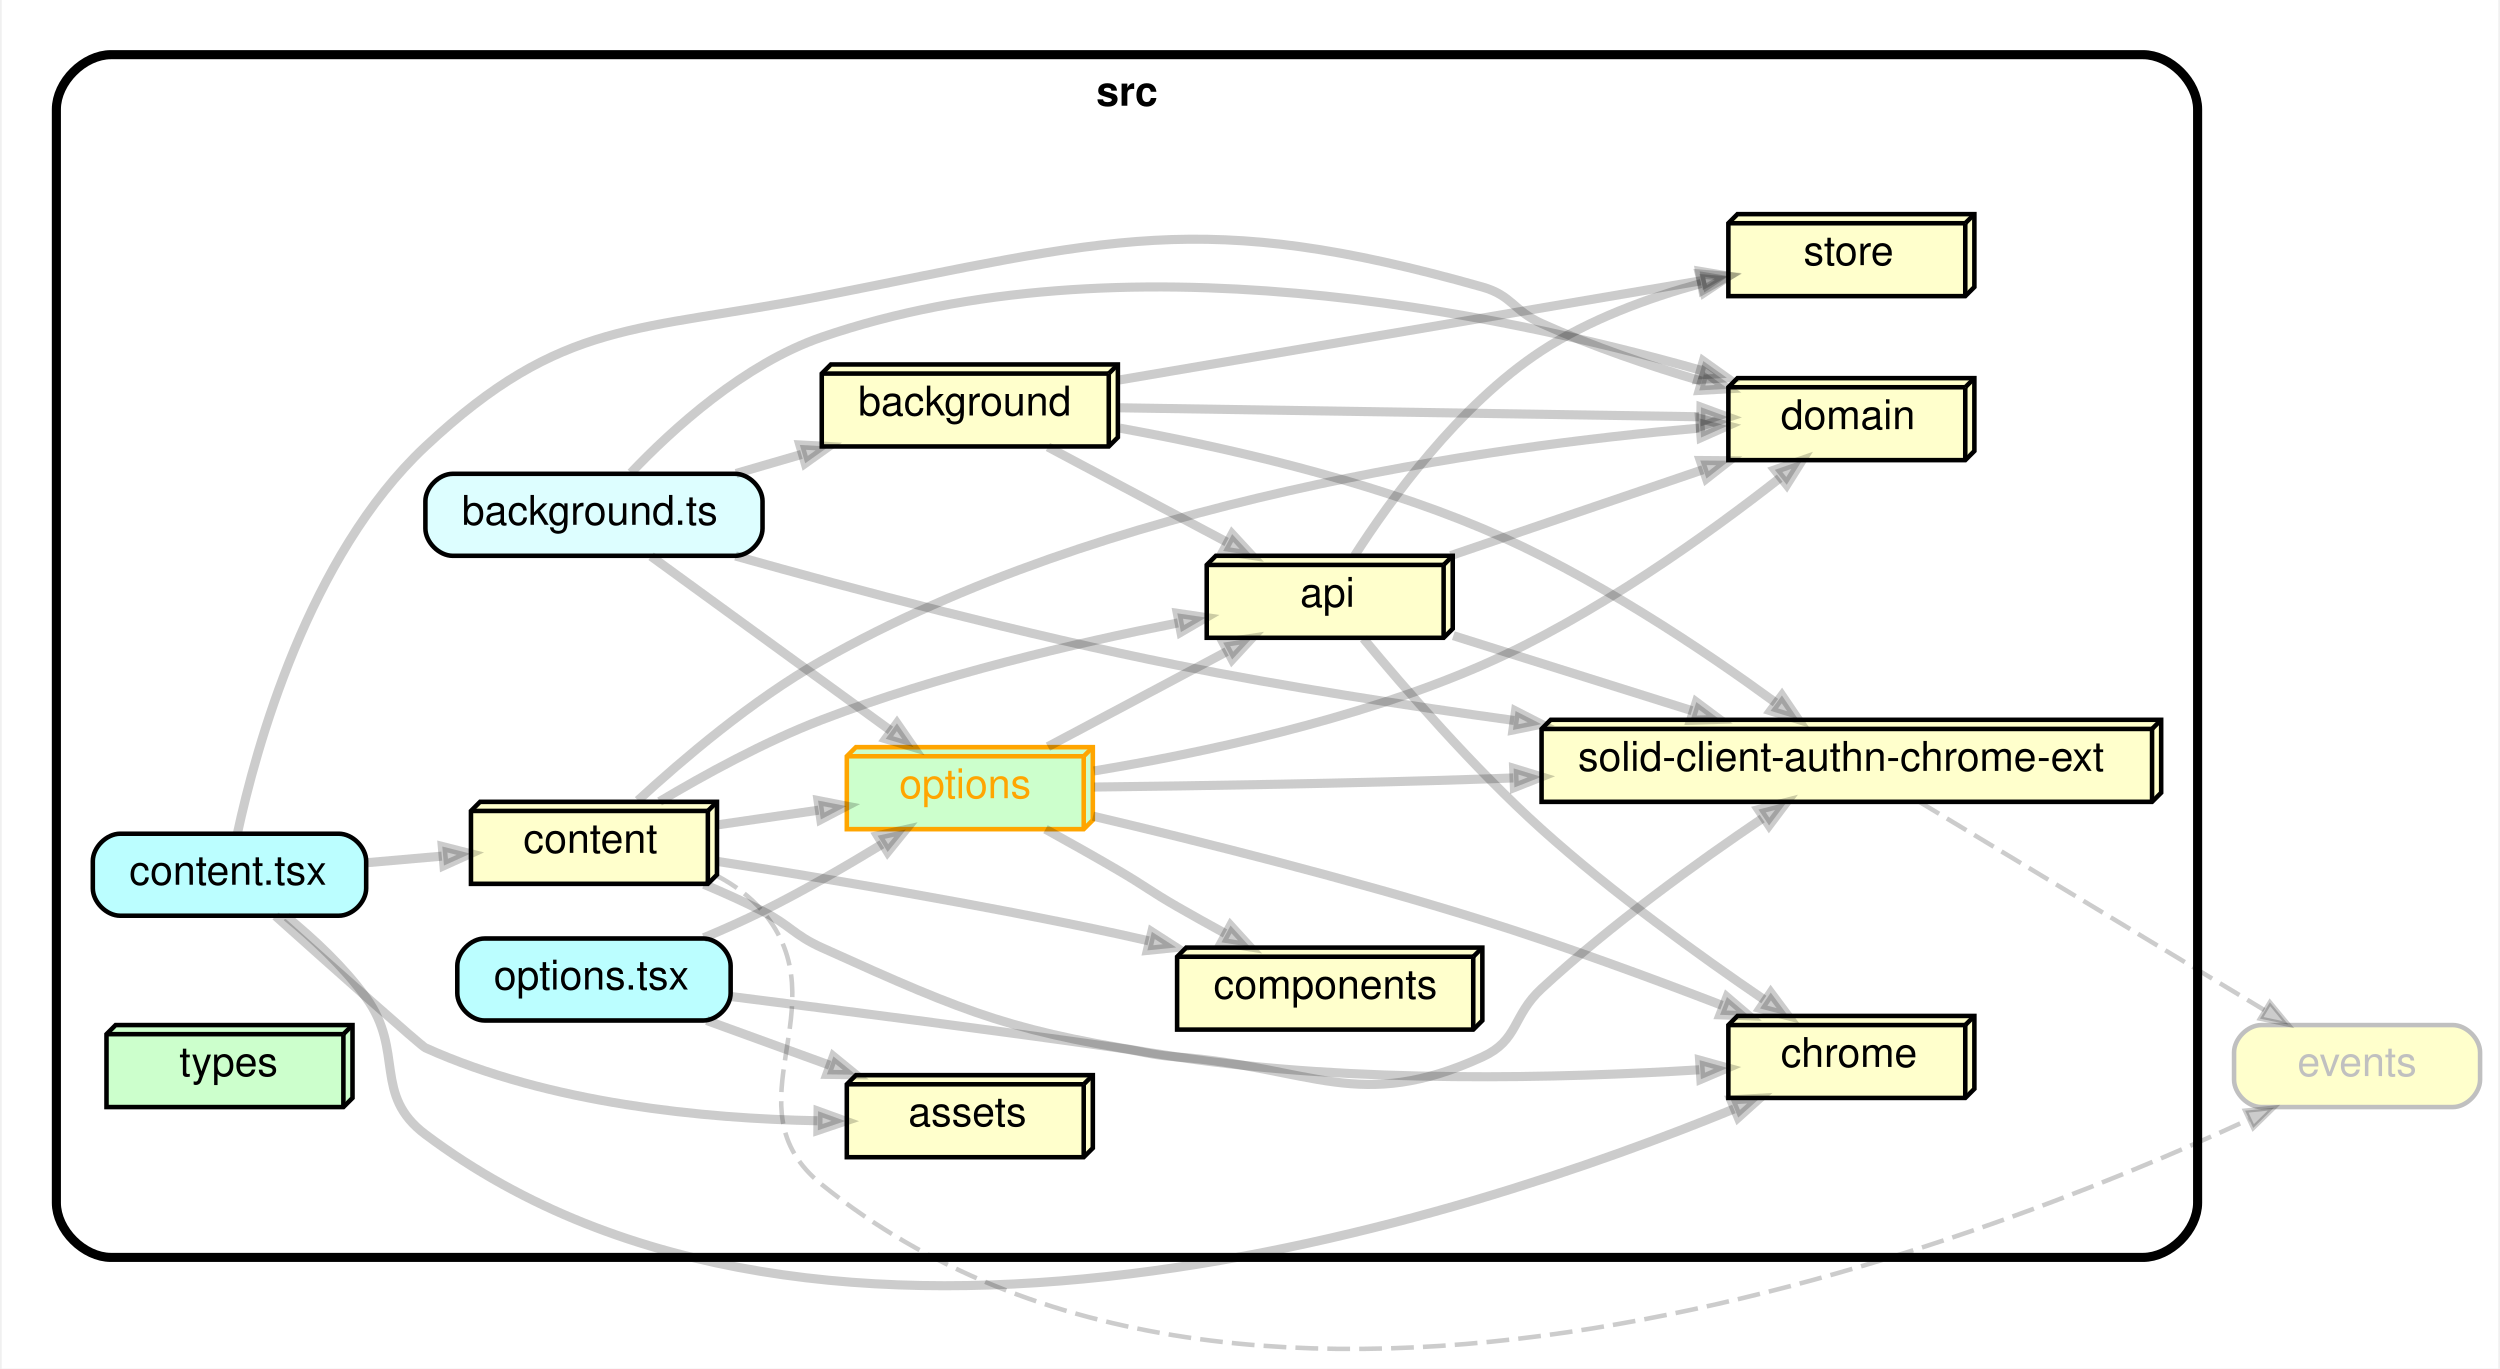
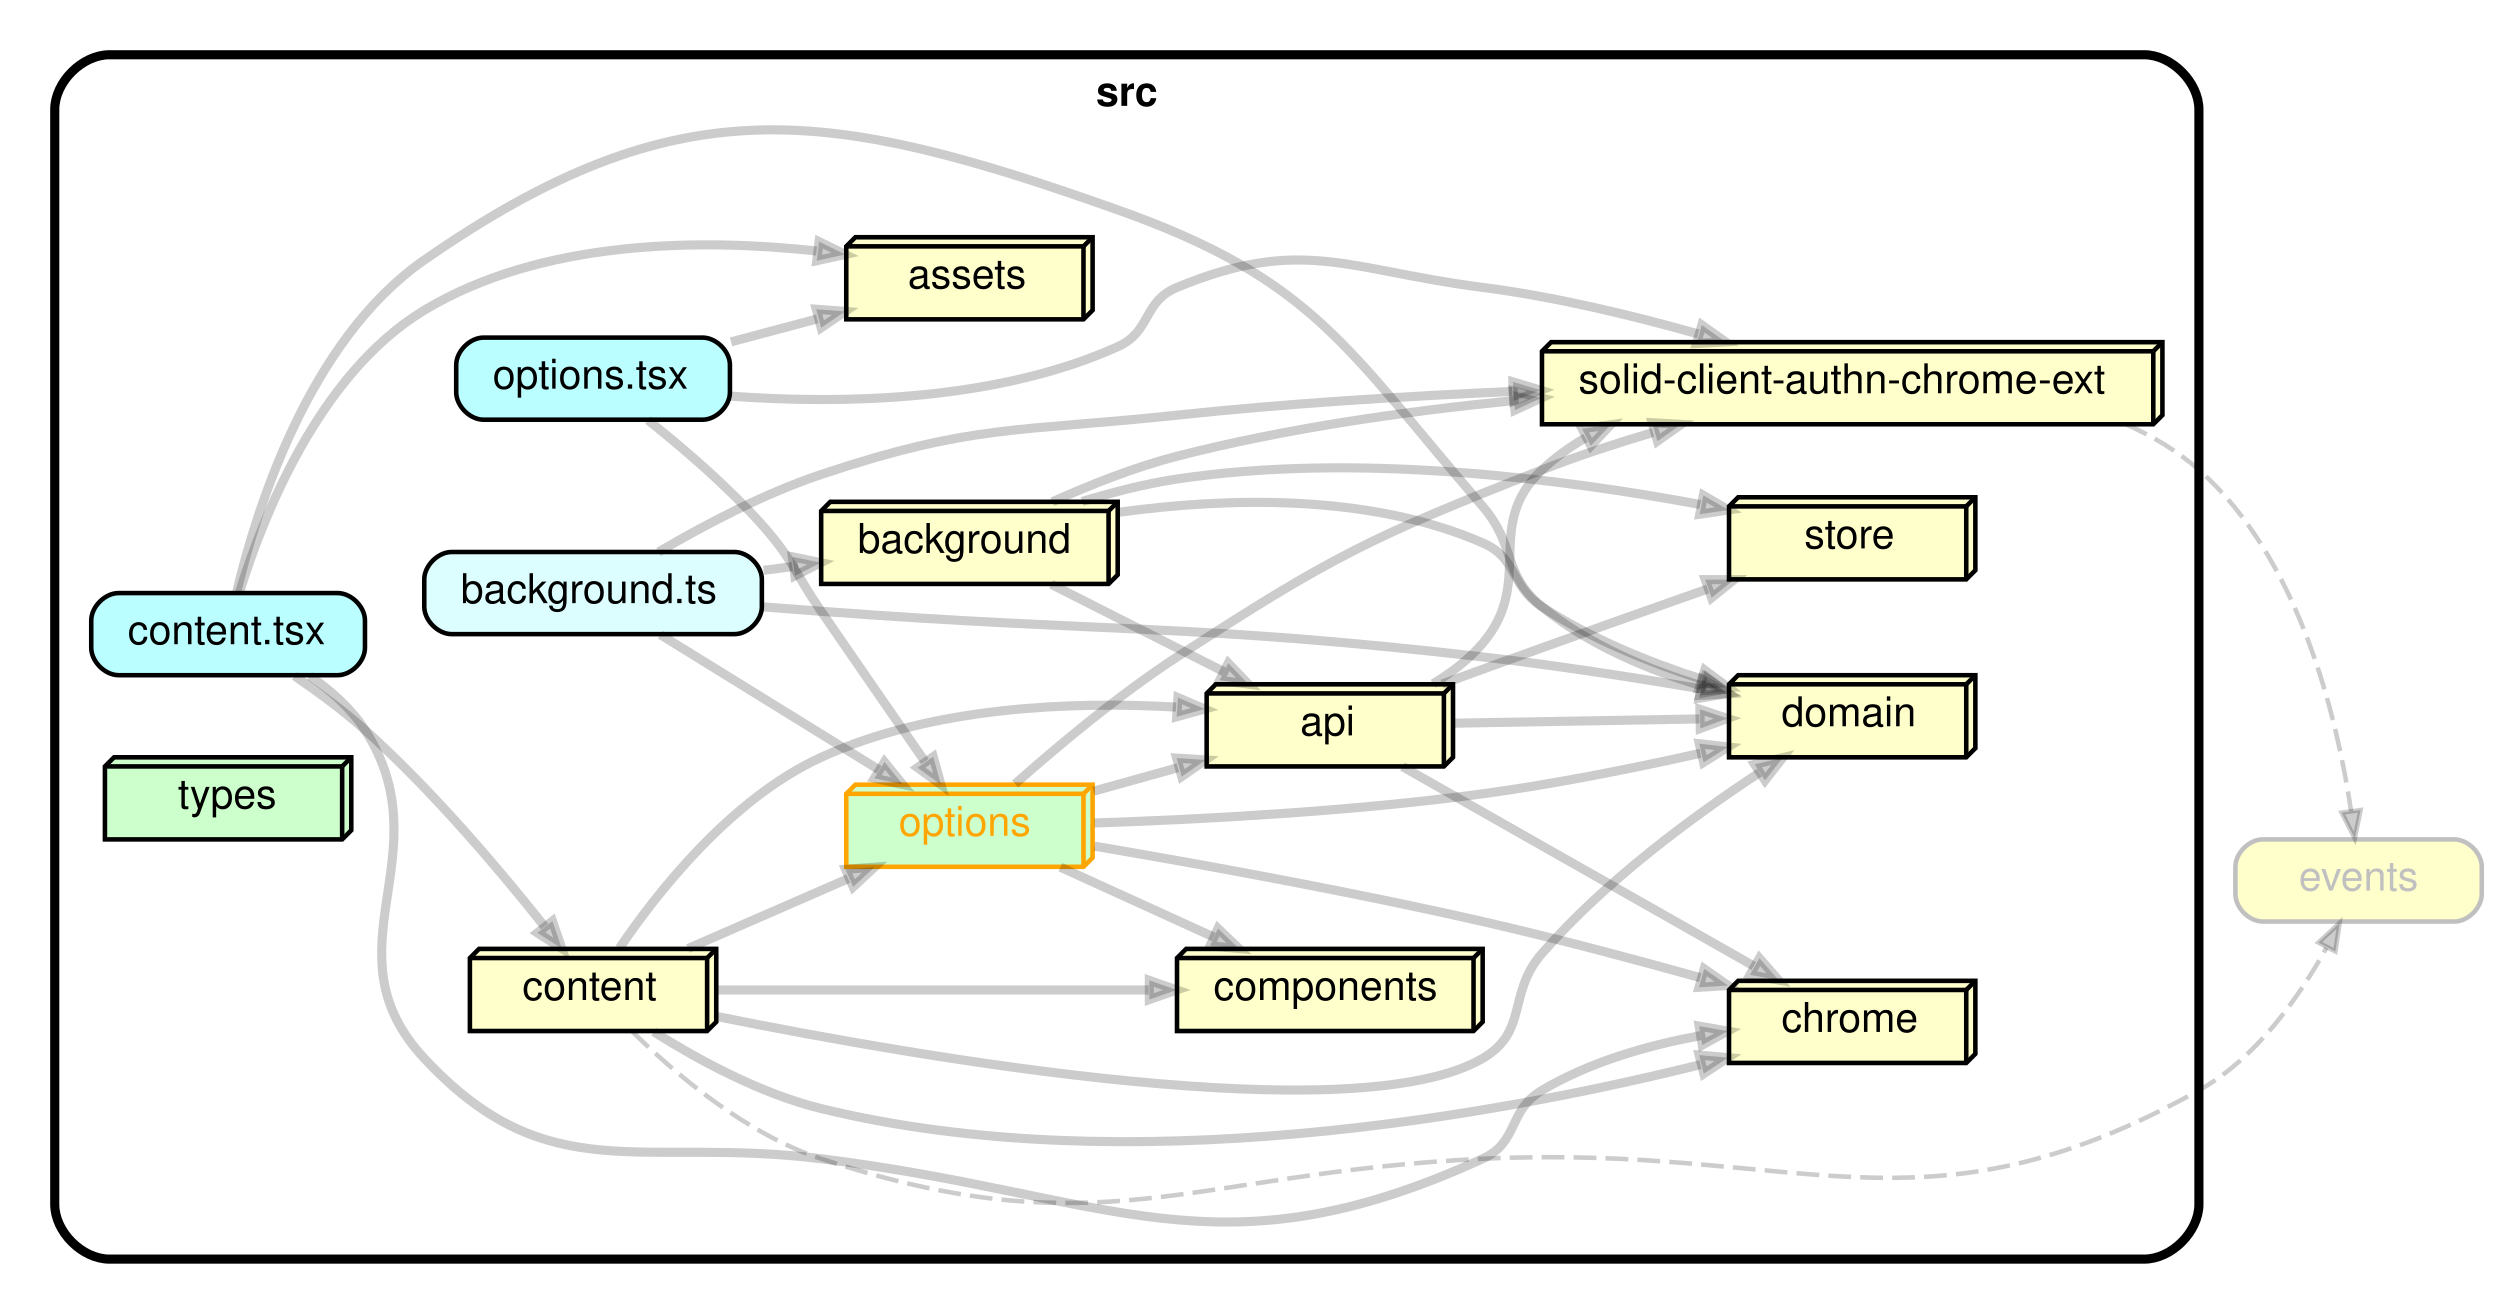
- <svg xmlns="http://www.w3.org/2000/svg" xmlns:xlink="http://www.w3.org/1999/xlink" width="548pt" height="300pt" viewBox="0.00 0.00 548.00 300.41">
-   <g id="graph0" class="graph" transform="scale(1 1) rotate(0) translate(4 296.4075)">
-     <polygon fill="#ffffff" stroke="transparent" points="-4,4 -4,-296.408 544,-296.408 544,4 -4,4" />
+ <svg xmlns="http://www.w3.org/2000/svg" xmlns:xlink="http://www.w3.org/1999/xlink" width="548pt" height="288pt" viewBox="0.00 0.00 548.00 288.00">
+   <g id="graph0" class="graph" transform="scale(1 1) rotate(0) translate(4 284)">
+     <polygon fill="#ffffff" stroke="transparent" points="-4,4 -4,-284 544,-284 544,4 -4,4" />
    <g id="clust1" class="cluster">
-       <path fill="#ffffff" stroke="#000000" stroke-width="2" d="M20,-20.407C20,-20.407 466,-20.407 466,-20.407 472,-20.407 478,-26.407 478,-32.407 478,-32.407 478,-272.408 478,-272.408 478,-278.408 472,-284.408 466,-284.408 466,-284.408 20,-284.408 20,-284.408 14,-284.408 8,-278.408 8,-272.408 8,-272.408 8,-32.407 8,-32.407 8,-26.407 14,-20.407 20,-20.407" />
-       <text text-anchor="middle" x="243" y="-273.207" font-family="Helvetica,sans-Serif" font-weight="bold" font-size="9.00" fill="#000000">src</text>
+       <path fill="#ffffff" stroke="#000000" stroke-width="2" d="M20,-8C20,-8 466,-8 466,-8 472,-8 478,-14 478,-20 478,-20 478,-260 478,-260 478,-266 472,-272 466,-272 466,-272 20,-272 20,-272 14,-272 8,-266 8,-260 8,-260 8,-20 8,-20 8,-14 14,-8 20,-8" />
+       <text text-anchor="middle" x="243" y="-260.8" font-family="Helvetica,sans-Serif" font-weight="bold" font-size="9.00" fill="#000000">src</text>
    </g>
    <g id="node1" class="node">
      <g id="a_node1">
        <a xlink:title="events">
-           <path fill="#ffffcc" stroke="#c0c0c0" d="M534,-71.407C534,-71.407 492,-71.407 492,-71.407 489,-71.407 486,-68.407 486,-65.407 486,-65.407 486,-59.407 486,-59.407 486,-56.407 489,-53.407 492,-53.407 492,-53.407 534,-53.407 534,-53.407 537,-53.407 540,-56.407 540,-59.407 540,-59.407 540,-65.407 540,-65.407 540,-68.407 537,-71.407 534,-71.407" />
-           <text text-anchor="middle" x="513" y="-60.208" font-family="Helvetica,sans-Serif" font-size="9.00" fill="#c0c0c0">events</text>
+           <path fill="#ffffcc" stroke="#c0c0c0" d="M534,-100C534,-100 492,-100 492,-100 489,-100 486,-97 486,-94 486,-94 486,-88 486,-88 486,-85 489,-82 492,-82 492,-82 534,-82 534,-82 537,-82 540,-85 540,-88 540,-88 540,-94 540,-94 540,-97 537,-100 534,-100" />
+           <text text-anchor="middle" x="513" y="-88.8" font-family="Helvetica,sans-Serif" font-size="9.00" fill="#c0c0c0">events</text>
        </a>
      </g>
    </g>
    <g id="node2" class="node">
      <g id="a_node2">
        <a xlink:href="src/api/" xlink:title="api">
-           <polygon fill="#ffffcc" stroke="#000000" points="314.5,-174.407 262.5,-174.407 260.5,-172.407 260.5,-156.407 312.5,-156.407 314.5,-158.407 314.5,-174.407" />
-           <polyline fill="none" stroke="#000000" points="312.5,-172.407 260.5,-172.407 " />
-           <polyline fill="none" stroke="#000000" points="312.5,-172.407 312.5,-156.407 " />
-           <polyline fill="none" stroke="#000000" points="312.5,-172.407 314.5,-174.407 " />
-           <text text-anchor="start" x="281" y="-163.208" font-family="Helvetica,sans-Serif" font-size="9.00" fill="#000000">api</text>
+           <polygon fill="#ffffcc" stroke="#000000" points="314.5,-134 262.5,-134 260.5,-132 260.5,-116 312.5,-116 314.5,-118 314.5,-134" />
+           <polyline fill="none" stroke="#000000" points="312.5,-132 260.5,-132 " />
+           <polyline fill="none" stroke="#000000" points="312.5,-132 312.5,-116 " />
+           <polyline fill="none" stroke="#000000" points="312.5,-132 314.5,-134 " />
+           <text text-anchor="start" x="281" y="-122.8" font-family="Helvetica,sans-Serif" font-size="9.00" fill="#000000">api</text>
        </a>
      </g>
    </g>
    <g id="node3" class="node">
      <g id="a_node3">
        <a xlink:href="src/chrome/" xlink:title="chrome">
-           <polygon fill="#ffffcc" stroke="#000000" points="429,-73.407 377,-73.407 375,-71.407 375,-55.407 427,-55.407 429,-57.407 429,-73.407" />
-           <polyline fill="none" stroke="#000000" points="427,-71.407 375,-71.407 " />
-           <polyline fill="none" stroke="#000000" points="427,-71.407 427,-55.407 " />
-           <polyline fill="none" stroke="#000000" points="427,-71.407 429,-73.407 " />
-           <text text-anchor="start" x="386.5" y="-62.208" font-family="Helvetica,sans-Serif" font-size="9.00" fill="#000000">chrome</text>
+           <polygon fill="#ffffcc" stroke="#000000" points="429,-69 377,-69 375,-67 375,-51 427,-51 429,-53 429,-69" />
+           <polyline fill="none" stroke="#000000" points="427,-67 375,-67 " />
+           <polyline fill="none" stroke="#000000" points="427,-67 427,-51 " />
+           <polyline fill="none" stroke="#000000" points="427,-67 429,-69 " />
+           <text text-anchor="start" x="386.5" y="-57.8" font-family="Helvetica,sans-Serif" font-size="9.00" fill="#000000">chrome</text>
        </a>
      </g>
    </g>
    <g id="edge1" class="edge">
-       <path fill="none" stroke="#000000" stroke-width="2" stroke-opacity="0.2" d="M294.902,-156.245C303.687,-145.629 319.037,-127.873 334,-114.407 349.481,-100.475 368.733,-86.601 382.797,-77.015" />
-       <polygon fill="#000000" fill-opacity="0.2" stroke="#000000" stroke-width="2" stroke-opacity="0.2" points="384.304,-78.531 388.102,-73.434 381.954,-75.05 384.304,-78.531" />
+       <path fill="none" stroke="#000000" stroke-width="2" stroke-opacity="0.2" d="M303.421,-115.962C323.474,-104.578 358.013,-84.971 380.425,-72.248" />
+       <polygon fill="#000000" fill-opacity="0.2" stroke="#000000" stroke-width="2" stroke-opacity="0.2" points="381.664,-73.959 385.845,-69.171 379.591,-70.307 381.664,-73.959" />
    </g>
    <g id="node4" class="node">
      <g id="a_node4">
-         <a xlink:href="src/solid-client-authn-chrome-ext/" xlink:title="solid-client-authn-chrome-ext">
-           <polygon fill="#ffffcc" stroke="#000000" points="470,-138.407 336,-138.407 334,-136.407 334,-120.407 468,-120.407 470,-122.407 470,-138.407" />
-           <polyline fill="none" stroke="#000000" points="468,-136.407 334,-136.407 " />
-           <polyline fill="none" stroke="#000000" points="468,-136.407 468,-120.407 " />
-           <polyline fill="none" stroke="#000000" points="468,-136.407 470,-138.407 " />
-           <text text-anchor="start" x="342" y="-127.207" font-family="Helvetica,sans-Serif" font-size="9.00" fill="#000000">solid-client-authn-chrome-ext</text>
+         <a xlink:href="src/store/" xlink:title="store">
+           <polygon fill="#ffffcc" stroke="#000000" points="429,-175 377,-175 375,-173 375,-157 427,-157 429,-159 429,-175" />
+           <polyline fill="none" stroke="#000000" points="427,-173 375,-173 " />
+           <polyline fill="none" stroke="#000000" points="427,-173 427,-157 " />
+           <polyline fill="none" stroke="#000000" points="427,-173 429,-175 " />
+           <text text-anchor="start" x="391.5" y="-163.8" font-family="Helvetica,sans-Serif" font-size="9.00" fill="#000000">store</text>
        </a>
      </g>
    </g>
    <g id="edge2" class="edge">
-       <path fill="none" stroke="#000000" stroke-width="2" stroke-opacity="0.2" d="M314.635,-156.876C330.302,-151.95 350.175,-145.702 367.008,-140.409" />
-       <polygon fill="#000000" fill-opacity="0.2" stroke="#000000" stroke-width="2" stroke-opacity="0.2" points="367.964,-142.31 373.058,-138.507 366.705,-138.304 367.964,-142.31" />
+       <path fill="none" stroke="#000000" stroke-width="2" stroke-opacity="0.2" d="M312.096,-134.051C319.162,-136.635 326.881,-139.443 334,-142 345.839,-146.253 358.861,-150.865 370.313,-154.899" />
+       <polygon fill="#000000" fill-opacity="0.2" stroke="#000000" stroke-width="2" stroke-opacity="0.2" points="369.787,-156.94 376.144,-156.951 371.181,-152.978 369.787,-156.94" />
    </g>
    <g id="node5" class="node">
      <g id="a_node5">
-         <a xlink:href="src/domain/" xlink:title="domain">
-           <polygon fill="#ffffcc" stroke="#000000" points="429,-213.407 377,-213.407 375,-211.407 375,-195.407 427,-195.407 429,-197.407 429,-213.407" />
-           <polyline fill="none" stroke="#000000" points="427,-211.407 375,-211.407 " />
-           <polyline fill="none" stroke="#000000" points="427,-211.407 427,-195.407 " />
-           <polyline fill="none" stroke="#000000" points="427,-211.407 429,-213.407 " />
-           <text text-anchor="start" x="386.5" y="-202.208" font-family="Helvetica,sans-Serif" font-size="9.00" fill="#000000">domain</text>
+         <a xlink:href="src/solid-client-authn-chrome-ext/" xlink:title="solid-client-authn-chrome-ext">
+           <polygon fill="#ffffcc" stroke="#000000" points="470,-209 336,-209 334,-207 334,-191 468,-191 470,-193 470,-209" />
+           <polyline fill="none" stroke="#000000" points="468,-207 334,-207 " />
+           <polyline fill="none" stroke="#000000" points="468,-207 468,-191 " />
+           <polyline fill="none" stroke="#000000" points="468,-207 470,-209 " />
+           <text text-anchor="start" x="342" y="-197.8" font-family="Helvetica,sans-Serif" font-size="9.00" fill="#000000">solid-client-authn-chrome-ext</text>
        </a>
      </g>
    </g>
    <g id="edge3" class="edge">
-       <path fill="none" stroke="#000000" stroke-width="2" stroke-opacity="0.2" d="M314.056,-174.453C330.557,-180.073 351.887,-187.338 369.408,-193.306" />
-       <polygon fill="#000000" fill-opacity="0.2" stroke="#000000" stroke-width="2" stroke-opacity="0.2" points="368.834,-195.329 375.191,-195.276 370.188,-191.354 368.834,-195.329" />
+       <path fill="none" stroke="#000000" stroke-width="2" stroke-opacity="0.2" d="M310.12,-134.118C314.15,-136.534 318.01,-139.476 321,-143 332.549,-156.61 321.023,-168.744 334,-181 336.866,-183.706 340.084,-186.033 343.522,-188.031" />
+       <polygon fill="#000000" fill-opacity="0.2" stroke="#000000" stroke-width="2" stroke-opacity="0.2" points="342.791,-190.018 349.085,-190.911 344.722,-186.288 342.791,-190.018" />
    </g>
    <g id="node6" class="node">
      <g id="a_node6">
-         <a xlink:href="src/store/" xlink:title="store">
-           <polygon fill="#ffffcc" stroke="#000000" points="429,-249.407 377,-249.407 375,-247.407 375,-231.407 427,-231.407 429,-233.407 429,-249.407" />
-           <polyline fill="none" stroke="#000000" points="427,-247.407 375,-247.407 " />
-           <polyline fill="none" stroke="#000000" points="427,-247.407 427,-231.407 " />
-           <polyline fill="none" stroke="#000000" points="427,-247.407 429,-249.407 " />
-           <text text-anchor="start" x="391.5" y="-238.208" font-family="Helvetica,sans-Serif" font-size="9.00" fill="#000000">store</text>
+         <a xlink:href="src/domain/" xlink:title="domain">
+           <polygon fill="#ffffcc" stroke="#000000" points="429,-136 377,-136 375,-134 375,-118 427,-118 429,-120 429,-136" />
+           <polyline fill="none" stroke="#000000" points="427,-134 375,-134 " />
+           <polyline fill="none" stroke="#000000" points="427,-134 427,-118 " />
+           <polyline fill="none" stroke="#000000" points="427,-134 429,-136 " />
+           <text text-anchor="start" x="386.5" y="-124.8" font-family="Helvetica,sans-Serif" font-size="9.00" fill="#000000">domain</text>
        </a>
      </g>
    </g>
    <g id="edge4" class="edge">
-       <path fill="none" stroke="#000000" stroke-width="2" stroke-opacity="0.2" d="M292.948,-174.438C300.636,-186.429 315.783,-207.48 334,-219.407 344.475,-226.266 357.312,-230.985 369,-234.184" />
-       <polygon fill="#000000" fill-opacity="0.2" stroke="#000000" stroke-width="2" stroke-opacity="0.2" points="368.655,-236.264 374.989,-235.722 369.7,-232.196 368.655,-236.264" />
+       <path fill="none" stroke="#000000" stroke-width="2" stroke-opacity="0.2" d="M314.635,-125.474C330.773,-125.756 351.374,-126.116 368.518,-126.415" />
+       <polygon fill="#000000" fill-opacity="0.2" stroke="#000000" stroke-width="2" stroke-opacity="0.2" points="368.627,-128.517 374.663,-126.522 368.701,-124.318 368.627,-128.517" />
    </g>
    <g id="edge31" class="edge">
-       <path fill="none" stroke="#000000" stroke-dasharray="5,2" stroke-opacity="0.2" d="M416.97,-120.372C436.5,-108.583 470.753,-87.908 492.633,-74.701" />
-       <polygon fill="#000000" fill-opacity="0.2" stroke="#000000" stroke-opacity="0.2" points="493.861,-76.413 497.913,-71.514 491.691,-72.817 493.861,-76.413" />
+       <path fill="none" stroke="#000000" stroke-dasharray="5,2" stroke-opacity="0.2" d="M462.046,-190.971C467.846,-188.4 473.307,-185.137 478,-181 500.13,-161.495 508.374,-126.284 511.365,-106.173" />
+       <polygon fill="#000000" fill-opacity="0.2" stroke="#000000" stroke-opacity="0.2" points="513.448,-106.438 512.163,-100.213 509.285,-105.881 513.448,-106.438" />
    </g>
    <g id="node7" class="node">
      <g id="a_node7">
        <a xlink:href="src/assets/" xlink:title="assets">
-           <polygon fill="#ffffcc" stroke="#000000" points="235.5,-60.407 183.5,-60.407 181.5,-58.407 181.5,-42.407 233.5,-42.407 235.5,-44.407 235.5,-60.407" />
-           <polyline fill="none" stroke="#000000" points="233.5,-58.407 181.5,-58.407 " />
-           <polyline fill="none" stroke="#000000" points="233.5,-58.407 233.5,-42.407 " />
-           <polyline fill="none" stroke="#000000" points="233.5,-58.407 235.5,-60.407 " />
-           <text text-anchor="start" x="195" y="-49.208" font-family="Helvetica,sans-Serif" font-size="9.00" fill="#000000">assets</text>
+           <polygon fill="#ffffcc" stroke="#000000" points="235.5,-232 183.5,-232 181.5,-230 181.5,-214 233.5,-214 235.5,-216 235.5,-232" />
+           <polyline fill="none" stroke="#000000" points="233.5,-230 181.5,-230 " />
+           <polyline fill="none" stroke="#000000" points="233.5,-230 233.5,-214 " />
+           <polyline fill="none" stroke="#000000" points="233.5,-230 235.5,-232 " />
+           <text text-anchor="start" x="195" y="-220.8" font-family="Helvetica,sans-Serif" font-size="9.00" fill="#000000">assets</text>
        </a>
      </g>
    </g>
    <g id="node8" class="node">
      <g id="a_node8">
        <a xlink:href="src/background.ts" xlink:title="background.ts">
-           <path fill="#ddfeff" stroke="#000000" d="M157,-192.407C157,-192.407 95,-192.407 95,-192.407 92,-192.407 89,-189.407 89,-186.407 89,-186.407 89,-180.407 89,-180.407 89,-177.407 92,-174.407 95,-174.407 95,-174.407 157,-174.407 157,-174.407 160,-174.407 163,-177.407 163,-180.407 163,-180.407 163,-186.407 163,-186.407 163,-189.407 160,-192.407 157,-192.407" />
-           <text text-anchor="start" x="97" y="-181.208" font-family="Helvetica,sans-Serif" font-size="9.00" fill="#000000">background.ts</text>
+           <path fill="#ddfeff" stroke="#000000" d="M157,-163C157,-163 95,-163 95,-163 92,-163 89,-160 89,-157 89,-157 89,-151 89,-151 89,-148 92,-145 95,-145 95,-145 157,-145 157,-145 160,-145 163,-148 163,-151 163,-151 163,-157 163,-157 163,-160 160,-163 157,-163" />
+           <text text-anchor="start" x="97" y="-151.8" font-family="Helvetica,sans-Serif" font-size="9.00" fill="#000000">background.ts</text>
        </a>
      </g>
    </g>
    <g id="edge8" class="edge">
-       <path fill="none" stroke="#000000" stroke-width="2" stroke-opacity="0.2" d="M157.076,-174.36C182.86,-167.103 220.578,-157.065 254,-150.407 277.933,-145.64 304.251,-141.542 327.975,-138.264" />
-       <polygon fill="#000000" fill-opacity="0.2" stroke="#000000" stroke-width="2" stroke-opacity="0.2" points="328.286,-140.341 333.947,-137.448 327.718,-136.179 328.286,-140.341" />
+       <path fill="none" stroke="#000000" stroke-width="2" stroke-opacity="0.2" d="M140.34,-163.004C150.056,-168.71 163.379,-175.785 176,-180 209.335,-191.133 219.053,-189.274 254,-193 277.832,-195.541 303.922,-197.159 327.468,-198.19" />
+       <polygon fill="#000000" fill-opacity="0.2" stroke="#000000" stroke-width="2" stroke-opacity="0.2" points="327.633,-200.299 333.716,-198.453 327.81,-196.103 327.633,-200.299" />
    </g>
    <g id="edge6" class="edge">
-       <path fill="none" stroke="#000000" stroke-width="2" stroke-opacity="0.2" d="M134.116,-192.623C143.208,-202.182 158.927,-216.536 176,-222.407 241.544,-244.947 323.851,-227.961 368.847,-215.162" />
-       <polygon fill="#000000" fill-opacity="0.2" stroke="#000000" stroke-width="2" stroke-opacity="0.2" points="369.502,-217.158 374.677,-213.467 368.329,-213.125 369.502,-217.158" />
+       <path fill="none" stroke="#000000" stroke-width="2" stroke-opacity="0.2" d="M163.13,-150.984C167.469,-150.645 171.832,-150.31 176,-150 240.419,-145.202 256.822,-147.348 321,-140 336.724,-138.2 354.06,-135.513 368.645,-133.048" />
+       <polygon fill="#000000" fill-opacity="0.2" stroke="#000000" stroke-width="2" stroke-opacity="0.2" points="369.155,-135.091 374.715,-132.009 368.446,-130.952 369.155,-135.091" />
    </g>
    <g id="node9" class="node">
      <g id="a_node9">
        <a xlink:href="src/background/" xlink:title="background">
-           <polygon fill="#ffffcc" stroke="#000000" points="241,-216.407 178,-216.407 176,-214.407 176,-198.407 239,-198.407 241,-200.407 241,-216.407" />
-           <polyline fill="none" stroke="#000000" points="239,-214.407 176,-214.407 " />
-           <polyline fill="none" stroke="#000000" points="239,-214.407 239,-198.407 " />
-           <polyline fill="none" stroke="#000000" points="239,-214.407 241,-216.407 " />
-           <text text-anchor="start" x="184" y="-205.208" font-family="Helvetica,sans-Serif" font-size="9.00" fill="#000000">background</text>
+           <polygon fill="#ffffcc" stroke="#000000" points="241,-174 178,-174 176,-172 176,-156 239,-156 241,-158 241,-174" />
+           <polyline fill="none" stroke="#000000" points="239,-172 176,-172 " />
+           <polyline fill="none" stroke="#000000" points="239,-172 239,-156 " />
+           <polyline fill="none" stroke="#000000" points="239,-172 241,-174 " />
+           <text text-anchor="start" x="184" y="-162.8" font-family="Helvetica,sans-Serif" font-size="9.00" fill="#000000">background</text>
        </a>
      </g>
    </g>
    <g id="edge5" class="edge">
-       <path fill="none" stroke="#000000" stroke-width="2" stroke-opacity="0.2" d="M157.19,-192.481C161.874,-193.844 166.742,-195.26 171.533,-196.654" />
-       <polygon fill="#000000" fill-opacity="0.2" stroke="#000000" stroke-width="2" stroke-opacity="0.2" points="171.192,-198.741 177.54,-198.401 172.365,-194.708 171.192,-198.741" />
+       <path fill="none" stroke="#000000" stroke-width="2" stroke-opacity="0.2" d="M163.388,-158.985C165.477,-159.264 167.579,-159.544 169.673,-159.823" />
+       <polygon fill="#000000" fill-opacity="0.2" stroke="#000000" stroke-width="2" stroke-opacity="0.2" points="169.684,-161.943 175.909,-160.655 170.239,-157.78 169.684,-161.943" />
    </g>
    <g id="node10" class="node">
      <g id="a_node10">
        <a xlink:href="src/options/" xlink:title="no-orphans">
-           <polygon fill="#ccffcc" stroke="#ffa500" points="235.5,-132.407 183.5,-132.407 181.5,-130.407 181.5,-114.407 233.5,-114.407 235.5,-116.407 235.5,-132.407" />
-           <polyline fill="none" stroke="#ffa500" points="233.5,-130.407 181.5,-130.407 " />
-           <polyline fill="none" stroke="#ffa500" points="233.5,-130.407 233.5,-114.407 " />
-           <polyline fill="none" stroke="#ffa500" points="233.5,-130.407 235.5,-132.407 " />
-           <text text-anchor="start" x="193" y="-121.207" font-family="Helvetica,sans-Serif" font-size="9.00" fill="#ffa500">options</text>
+           <polygon fill="#ccffcc" stroke="#ffa500" points="235.5,-112 183.5,-112 181.5,-110 181.5,-94 233.5,-94 235.5,-96 235.5,-112" />
+           <polyline fill="none" stroke="#ffa500" points="233.5,-110 181.5,-110 " />
+           <polyline fill="none" stroke="#ffa500" points="233.5,-110 233.5,-94 " />
+           <polyline fill="none" stroke="#ffa500" points="233.5,-110 235.5,-112 " />
+           <text text-anchor="start" x="193" y="-100.8" font-family="Helvetica,sans-Serif" font-size="9.00" fill="#ffa500">options</text>
        </a>
      </g>
    </g>
    <g id="edge7" class="edge">
-       <path fill="none" stroke="#000000" stroke-width="2" stroke-opacity="0.2" d="M138.53,-174.295C152.542,-164.104 175.333,-147.529 191.076,-136.079" />
-       <polygon fill="#000000" fill-opacity="0.2" stroke="#000000" stroke-width="2" stroke-opacity="0.2" points="192.505,-137.637 196.122,-132.409 190.035,-134.24 192.505,-137.637" />
+       <path fill="none" stroke="#000000" stroke-width="2" stroke-opacity="0.2" d="M140.749,-144.882C154.124,-136.615 173.943,-124.363 188.694,-115.243" />
+       <polygon fill="#000000" fill-opacity="0.2" stroke="#000000" stroke-width="2" stroke-opacity="0.2" points="189.879,-116.98 193.878,-112.039 187.671,-113.408 189.879,-116.98" />
    </g>
    <g id="edge10" class="edge">
-       <path fill="none" stroke="#000000" stroke-width="2" stroke-opacity="0.2" d="M225.642,-198.294C237.133,-192.185 252.388,-184.075 264.873,-177.437" />
-       <polygon fill="#000000" fill-opacity="0.2" stroke="#000000" stroke-width="2" stroke-opacity="0.2" points="266.08,-179.174 270.392,-174.503 264.108,-175.465 266.08,-179.174" />
+       <path fill="none" stroke="#000000" stroke-width="2" stroke-opacity="0.2" d="M226.426,-155.923C237.638,-150.247 252.195,-142.876 264.284,-136.755" />
+       <polygon fill="#000000" fill-opacity="0.2" stroke="#000000" stroke-width="2" stroke-opacity="0.2" points="265.24,-138.625 269.645,-134.041 263.343,-134.878 265.24,-138.625" />
+     </g>
+     <g id="edge12" class="edge">
+       <path fill="none" stroke="#000000" stroke-width="2" stroke-opacity="0.2" d="M233.221,-174.069C239.876,-176.106 247.135,-177.968 254,-179 293.172,-184.89 338.608,-179.035 368.695,-173.406" />
+       <polygon fill="#000000" fill-opacity="0.2" stroke="#000000" stroke-width="2" stroke-opacity="0.2" points="369.382,-175.413 374.875,-172.213 368.586,-171.289 369.382,-175.413" />
    </g>
    <g id="edge11" class="edge">
-       <path fill="none" stroke="#000000" stroke-width="2" stroke-opacity="0.2" d="M241.394,-202.436C264.315,-198.276 295.271,-191.247 321,-180.407 344.803,-170.379 369.561,-153.728 385.34,-142.193" />
-       <polygon fill="#000000" fill-opacity="0.2" stroke="#000000" stroke-width="2" stroke-opacity="0.2" points="386.761,-143.754 390.332,-138.494 384.261,-140.379 386.761,-143.754" />
+       <path fill="none" stroke="#000000" stroke-width="2" stroke-opacity="0.2" d="M226.679,-174.006C234.845,-177.678 244.714,-181.613 254,-184 277.652,-190.08 304.007,-193.852 327.848,-196.191" />
+       <polygon fill="#000000" fill-opacity="0.2" stroke="#000000" stroke-width="2" stroke-opacity="0.2" points="327.682,-198.284 333.852,-196.755 328.075,-194.103 327.682,-198.284" />
    </g>
    <g id="edge9" class="edge">
-       <path fill="none" stroke="#000000" stroke-width="2" stroke-opacity="0.2" d="M241.325,-206.899C276.751,-206.349 332.874,-205.479 368.543,-204.926" />
-       <polygon fill="#000000" fill-opacity="0.2" stroke="#000000" stroke-width="2" stroke-opacity="0.2" points="368.99,-207.02 374.956,-204.827 368.924,-202.82 368.99,-207.02" />
-     </g>
-     <g id="edge12" class="edge">
-       <path fill="none" stroke="#000000" stroke-width="2" stroke-opacity="0.2" d="M241.325,-213.006C276.898,-219.072 333.34,-228.698 368.986,-234.777" />
-       <polygon fill="#000000" fill-opacity="0.2" stroke="#000000" stroke-width="2" stroke-opacity="0.2" points="368.689,-236.857 374.956,-235.795 369.395,-232.716 368.689,-236.857" />
+       <path fill="none" stroke="#000000" stroke-width="2" stroke-opacity="0.2" d="M241.424,-171.732C264.64,-174.905 295.936,-175.93 321,-165 328.783,-161.606 326.901,-155.659 334,-151 344.517,-144.097 357.254,-138.915 368.849,-135.167" />
+       <polygon fill="#000000" fill-opacity="0.2" stroke="#000000" stroke-width="2" stroke-opacity="0.2" points="369.675,-137.11 374.79,-133.337 368.438,-133.097 369.675,-137.11" />
    </g>
    <g id="edge27" class="edge">
-       <path fill="none" stroke="#000000" stroke-width="2" stroke-opacity="0.2" d="M225.642,-132.521C237.133,-138.63 252.388,-146.74 264.873,-153.378" />
-       <polygon fill="#000000" fill-opacity="0.2" stroke="#000000" stroke-width="2" stroke-opacity="0.2" points="264.108,-155.35 270.392,-156.312 266.08,-151.641 264.108,-155.35" />
+       <path fill="none" stroke="#000000" stroke-width="2" stroke-opacity="0.2" d="M235.687,-110.571C241.646,-112.231 248.019,-114.005 254.187,-115.723" />
+       <polygon fill="#000000" fill-opacity="0.2" stroke="#000000" stroke-width="2" stroke-opacity="0.2" points="253.919,-117.828 260.263,-117.415 255.046,-113.782 253.919,-117.828" />
    </g>
    <g id="edge28" class="edge">
-       <path fill="none" stroke="#000000" stroke-width="2" stroke-opacity="0.2" d="M235.541,-117.26C258.467,-111.852 292.128,-103.449 321,-94.407 338.687,-88.868 358.176,-81.685 373.604,-75.737" />
-       <polygon fill="#000000" fill-opacity="0.2" stroke="#000000" stroke-width="2" stroke-opacity="0.2" points="374.687,-77.569 379.519,-73.439 373.166,-73.654 374.687,-77.569" />
+       <path fill="none" stroke="#000000" stroke-width="2" stroke-opacity="0.2" d="M235.907,-98.52C258.765,-94.632 292.141,-88.601 321,-82 336.785,-78.389 354.129,-73.768 368.704,-69.694" />
+       <polygon fill="#000000" fill-opacity="0.2" stroke="#000000" stroke-width="2" stroke-opacity="0.2" points="369.562,-71.633 374.768,-67.985 368.423,-67.591 369.562,-71.633" />
    </g>
    <g id="edge26" class="edge">
-       <path fill="none" stroke="#000000" stroke-width="2" stroke-opacity="0.2" d="M235.786,-123.652C258.572,-123.914 291.91,-124.431 321,-125.407 323.243,-125.483 325.52,-125.564 327.819,-125.651" />
-       <polygon fill="#000000" fill-opacity="0.2" stroke="#000000" stroke-width="2" stroke-opacity="0.2" points="327.869,-127.754 333.947,-125.891 328.033,-123.557 327.869,-127.754" />
+       <path fill="none" stroke="#000000" stroke-width="2" stroke-opacity="0.2" d="M218.51,-112.171C227.429,-120.085 241.04,-131.543 254,-140 287.459,-161.834 296.795,-166.44 334,-181 341.732,-184.026 350.132,-186.781 358.307,-189.196" />
+       <polygon fill="#000000" fill-opacity="0.2" stroke="#000000" stroke-width="2" stroke-opacity="0.2" points="358.152,-191.336 364.499,-190.976 359.312,-187.3 358.152,-191.336" />
    </g>
    <g id="edge30" class="edge">
-       <path fill="none" stroke="#000000" stroke-width="2" stroke-opacity="0.2" d="M235.725,-127.182C259.059,-131.056 293.205,-138.268 321,-150.407 345.491,-161.104 370.63,-179.189 386.273,-191.454" />
-       <polygon fill="#000000" fill-opacity="0.2" stroke="#000000" stroke-width="2" stroke-opacity="0.2" points="385.196,-193.28 391.2,-195.371 387.81,-189.993 385.196,-193.28" />
+       <path fill="none" stroke="#000000" stroke-width="2" stroke-opacity="0.2" d="M235.888,-103.597C258.736,-104.36 292.106,-106.09 321,-110 336.823,-112.141 354.172,-115.627 368.74,-118.886" />
+       <polygon fill="#000000" fill-opacity="0.2" stroke="#000000" stroke-width="2" stroke-opacity="0.2" points="368.485,-120.982 374.801,-120.265 369.416,-116.886 368.485,-120.982" />
    </g>
    <g id="node11" class="node">
      <g id="a_node11">
        <a xlink:href="src/components/" xlink:title="components">
-           <polygon fill="#ffffcc" stroke="#000000" points="321,-88.407 256,-88.407 254,-86.407 254,-70.407 319,-70.407 321,-72.407 321,-88.407" />
-           <polyline fill="none" stroke="#000000" points="319,-86.407 254,-86.407 " />
-           <polyline fill="none" stroke="#000000" points="319,-86.407 319,-70.407 " />
-           <polyline fill="none" stroke="#000000" points="319,-86.407 321,-88.407 " />
-           <text text-anchor="start" x="262" y="-77.207" font-family="Helvetica,sans-Serif" font-size="9.00" fill="#000000">components</text>
+           <polygon fill="#ffffcc" stroke="#000000" points="321,-76 256,-76 254,-74 254,-58 319,-58 321,-60 321,-76" />
+           <polyline fill="none" stroke="#000000" points="319,-74 254,-74 " />
+           <polyline fill="none" stroke="#000000" points="319,-74 319,-58 " />
+           <polyline fill="none" stroke="#000000" points="319,-74 321,-76 " />
+           <text text-anchor="start" x="262" y="-64.8" font-family="Helvetica,sans-Serif" font-size="9.00" fill="#000000">components</text>
        </a>
      </g>
    </g>
    <g id="edge29" class="edge">
-       <path fill="none" stroke="#000000" stroke-width="2" stroke-opacity="0.2" d="M225.116,-114.396C230.238,-111.567 235.876,-108.401 241,-105.407 246.858,-101.985 248.12,-100.792 254,-97.407 257.38,-95.462 260.983,-93.456 264.527,-91.521" />
-       <polygon fill="#000000" fill-opacity="0.2" stroke="#000000" stroke-width="2" stroke-opacity="0.2" points="265.727,-93.259 270.006,-88.558 263.729,-89.565 265.727,-93.259" />
+       <path fill="none" stroke="#000000" stroke-width="2" stroke-opacity="0.2" d="M228.435,-93.916C238.633,-89.268 251.159,-83.56 262.048,-78.599" />
+       <polygon fill="#000000" fill-opacity="0.2" stroke="#000000" stroke-width="2" stroke-opacity="0.2" points="262.982,-80.48 267.571,-76.081 261.241,-76.659 262.982,-80.48" />
    </g>
    <g id="node12" class="node">
      <g id="a_node12">
        <a xlink:href="src/content.tsx" xlink:title="content.tsx">
-           <path fill="#bbfeff" stroke="#000000" d="M70,-113.407C70,-113.407 22,-113.407 22,-113.407 19,-113.407 16,-110.407 16,-107.407 16,-107.407 16,-101.407 16,-101.407 16,-98.407 19,-95.407 22,-95.407 22,-95.407 70,-95.407 70,-95.407 73,-95.407 76,-98.407 76,-101.407 76,-101.407 76,-107.407 76,-107.407 76,-110.407 73,-113.407 70,-113.407" />
-           <text text-anchor="start" x="24" y="-102.207" font-family="Helvetica,sans-Serif" font-size="9.00" fill="#000000">content.tsx</text>
+           <path fill="#bbfeff" stroke="#000000" d="M70,-154C70,-154 22,-154 22,-154 19,-154 16,-151 16,-148 16,-148 16,-142 16,-142 16,-139 19,-136 22,-136 22,-136 70,-136 70,-136 73,-136 76,-139 76,-142 76,-142 76,-148 76,-148 76,-151 73,-154 70,-154" />
+           <text text-anchor="start" x="24" y="-142.8" font-family="Helvetica,sans-Serif" font-size="9.00" fill="#000000">content.tsx</text>
        </a>
      </g>
    </g>
    <g id="edge14" class="edge">
-       <path fill="none" stroke="#000000" stroke-width="2" stroke-opacity="0.2" d="M58.546,-95.181C64.422,-90.381 71.173,-84.12 76,-77.407 84.484,-65.61 77.378,-56.13 89,-47.407 176.106,17.967 318.305,-29.26 376.227,-52.989" />
-       <polygon fill="#000000" fill-opacity="0.2" stroke="#000000" stroke-width="2" stroke-opacity="0.2" points="375.544,-54.98 381.891,-55.346 377.158,-51.102 375.544,-54.98" />
+       <path fill="none" stroke="#000000" stroke-width="2" stroke-opacity="0.2" d="M63.906,-135.826C68.497,-132.666 72.984,-128.712 76,-124 93.53,-96.612 66.814,-75.773 89,-52 116.212,-22.841 136.422,-34.927 176,-30 239.951,-22.04 262.378,-3.232 321,-30 329.025,-33.664 326.419,-40.488 334,-45 344.439,-51.213 357.159,-54.86 368.762,-56.998" />
+       <polygon fill="#000000" fill-opacity="0.2" stroke="#000000" stroke-width="2" stroke-opacity="0.2" points="368.447,-59.074 374.71,-57.984 369.134,-54.931 368.447,-59.074" />
    </g>
    <g id="edge16" class="edge">
-       <path fill="none" stroke="#000000" stroke-width="2" stroke-opacity="0.2" d="M47.746,-113.518C51.755,-132.042 63.315,-174.376 89,-198.407 119.198,-226.662 135.422,-223.431 176,-231.407 239.24,-243.838 258.986,-250.96 321,-233.407 327.528,-231.56 327.821,-228.208 334,-225.407 345.116,-220.369 357.779,-216.091 369.138,-212.739" />
-       <polygon fill="#000000" fill-opacity="0.2" stroke="#000000" stroke-width="2" stroke-opacity="0.2" points="369.758,-214.746 374.945,-211.071 368.599,-210.709 369.758,-214.746" />
+       <path fill="none" stroke="#000000" stroke-width="2" stroke-opacity="0.2" d="M47.9,-154.24C52.016,-171.686 63.514,-209.309 89,-227 144.641,-265.624 177.171,-260.662 241,-238 284.172,-222.672 291.1,-207.71 321,-173 328.413,-164.395 325.228,-158.214 334,-151 344.055,-142.732 357.161,-137.221 369.18,-133.591" />
+       <polygon fill="#000000" fill-opacity="0.2" stroke="#000000" stroke-width="2" stroke-opacity="0.2" points="369.771,-135.607 374.975,-131.957 368.63,-131.564 369.771,-135.607" />
    </g>
    <g id="edge13" class="edge">
-       <path fill="none" stroke="#000000" stroke-width="2" stroke-opacity="0.2" d="M56.105,-95.346C68.502,-84.248 88.013,-66.853 89,-66.407 116.228,-54.107 150.291,-50.865 175.075,-50.401" />
-       <polygon fill="#000000" fill-opacity="0.2" stroke="#000000" stroke-width="2" stroke-opacity="0.2" points="175.189,-52.5 181.167,-50.339 175.146,-48.3 175.189,-52.5" />
+       <path fill="none" stroke="#000000" stroke-width="2" stroke-opacity="0.2" d="M48.501,-154.155C53.352,-169.942 65.672,-201.941 89,-216 114.762,-231.526 149.591,-231.734 175,-228.981" />
+       <polygon fill="#000000" fill-opacity="0.2" stroke="#000000" stroke-width="2" stroke-opacity="0.2" points="175.542,-231.031 181.246,-228.225 175.037,-226.862 175.542,-231.031" />
    </g>
    <g id="node13" class="node">
      <g id="a_node13">
        <a xlink:href="src/content/" xlink:title="content">
-           <polygon fill="#ffffcc" stroke="#000000" points="153,-120.407 101,-120.407 99,-118.407 99,-102.407 151,-102.407 153,-104.407 153,-120.407" />
-           <polyline fill="none" stroke="#000000" points="151,-118.407 99,-118.407 " />
-           <polyline fill="none" stroke="#000000" points="151,-118.407 151,-102.407 " />
-           <polyline fill="none" stroke="#000000" points="151,-118.407 153,-120.407 " />
-           <text text-anchor="start" x="110.5" y="-109.207" font-family="Helvetica,sans-Serif" font-size="9.00" fill="#000000">content</text>
+           <polygon fill="#ffffcc" stroke="#000000" points="153,-76 101,-76 99,-74 99,-58 151,-58 153,-60 153,-76" />
+           <polyline fill="none" stroke="#000000" points="151,-74 99,-74 " />
+           <polyline fill="none" stroke="#000000" points="151,-74 151,-58 " />
+           <polyline fill="none" stroke="#000000" points="151,-74 153,-76 " />
+           <text text-anchor="start" x="110.5" y="-64.8" font-family="Helvetica,sans-Serif" font-size="9.00" fill="#000000">content</text>
        </a>
      </g>
    </g>
    <g id="edge15" class="edge">
-       <path fill="none" stroke="#000000" stroke-width="2" stroke-opacity="0.2" d="M76.245,-107.054C81.587,-107.521 87.178,-108.01 92.601,-108.485" />
-       <polygon fill="#000000" fill-opacity="0.2" stroke="#000000" stroke-width="2" stroke-opacity="0.2" points="92.707,-110.602 98.867,-109.033 93.073,-106.418 92.707,-110.602" />
+       <path fill="none" stroke="#000000" stroke-width="2" stroke-opacity="0.2" d="M60.569,-135.837C65.652,-132.376 71.266,-128.243 76,-124 90.925,-110.624 105.782,-92.997 115.374,-80.907" />
+       <polygon fill="#000000" fill-opacity="0.2" stroke="#000000" stroke-width="2" stroke-opacity="0.2" points="117.098,-82.111 119.147,-76.093 113.792,-79.52 117.098,-82.111" />
    </g>
    <g id="edge21" class="edge">
-       <path fill="none" stroke="#000000" stroke-dasharray="5,2" stroke-opacity="0.2" d="M153.147,-104.089C156.867,-102.104 160.322,-99.59 163,-96.407 180.567,-75.53 154.762,-53.537 176,-36.407 269.586,39.073 429.239,-22.924 489.257,-50.687" />
-       <polygon fill="#000000" fill-opacity="0.2" stroke="#000000" stroke-opacity="0.2" points="488.425,-52.616 494.749,-53.261 490.207,-48.813 488.425,-52.616" />
+       <path fill="none" stroke="#000000" stroke-dasharray="5,2" stroke-opacity="0.2" d="M134.553,-57.914C143.776,-48.84 159.386,-35.479 176,-30 237.203,-9.818 256.629,-26.932 321,-30 391.016,-33.337 416.75,-10.915 478,-45 490.577,-51.999 500.048,-65.596 505.945,-76.2" />
+       <polygon fill="#000000" fill-opacity="0.2" stroke="#000000" stroke-opacity="0.2" points="504.199,-77.391 508.851,-81.723 507.916,-75.435 504.199,-77.391" />
    </g>
    <g id="edge19" class="edge">
-       <path fill="none" stroke="#000000" stroke-width="2" stroke-opacity="0.2" d="M140.402,-120.475C150.145,-126.282 163.474,-133.601 176,-138.407 201.496,-148.19 231.665,-155.238 254.188,-159.676" />
-       <polygon fill="#000000" fill-opacity="0.2" stroke="#000000" stroke-width="2" stroke-opacity="0.2" points="254.039,-161.786 260.328,-160.858 254.833,-157.661 254.039,-161.786" />
+       <path fill="none" stroke="#000000" stroke-width="2" stroke-opacity="0.2" d="M131.782,-76.169C139.964,-88.221 156.154,-108.922 176,-118 200.345,-129.136 230.85,-130.298 253.796,-129.005" />
+       <polygon fill="#000000" fill-opacity="0.2" stroke="#000000" stroke-width="2" stroke-opacity="0.2" points="254.212,-131.082 260.056,-128.582 253.928,-126.891 254.212,-131.082" />
    </g>
    <g id="edge17" class="edge">
-       <path fill="none" stroke="#000000" stroke-width="2" stroke-opacity="0.2" d="M150.145,-102.297C154.482,-100.47 158.918,-98.473 163,-96.407 169.053,-93.345 169.82,-91.205 176,-88.407 209.043,-73.45 218.133,-69.801 254,-64.407 293.022,-58.54 338.488,-59.712 368.623,-61.59" />
-       <polygon fill="#000000" fill-opacity="0.2" stroke="#000000" stroke-width="2" stroke-opacity="0.2" points="368.688,-63.699 374.813,-61.999 368.965,-59.508 368.688,-63.699" />
+       <path fill="none" stroke="#000000" stroke-width="2" stroke-opacity="0.2" d="M139.299,-57.826C148.988,-51.724 162.694,-44.253 176,-41 243.033,-24.613 324.205,-39.568 368.74,-50.632" />
+       <polygon fill="#000000" fill-opacity="0.2" stroke="#000000" stroke-width="2" stroke-opacity="0.2" points="368.444,-52.723 374.776,-52.163 369.477,-48.652 368.444,-52.723" />
    </g>
    <g id="edge20" class="edge">
-       <path fill="none" stroke="#000000" stroke-width="2" stroke-opacity="0.2" d="M135.653,-120.699C145.253,-129.543 160.717,-142.751 176,-151.407 238.126,-186.596 322.504,-198.464 368.58,-202.436" />
-       <polygon fill="#000000" fill-opacity="0.2" stroke="#000000" stroke-width="2" stroke-opacity="0.2" points="368.67,-204.55 374.82,-202.945 369.011,-200.364 368.67,-204.55" />
+       <path fill="none" stroke="#000000" stroke-width="2" stroke-opacity="0.2" d="M153.013,-61.207C199.714,-51.796 293.212,-35.787 321,-52 331.142,-57.917 326.291,-66.143 334,-75 347.817,-90.875 367.155,-105.098 381.678,-114.64" />
+       <polygon fill="#000000" fill-opacity="0.2" stroke="#000000" stroke-width="2" stroke-opacity="0.2" points="380.611,-116.451 386.792,-117.938 382.888,-112.921 380.611,-116.451" />
    </g>
    <g id="edge18" class="edge">
-       <path fill="none" stroke="#000000" stroke-width="2" stroke-opacity="0.2" d="M153.014,-115.337C160.136,-116.373 167.904,-117.503 175.311,-118.58" />
-       <polygon fill="#000000" fill-opacity="0.2" stroke="#000000" stroke-width="2" stroke-opacity="0.2" points="175.186,-120.684 181.426,-119.469 175.791,-116.528 175.186,-120.684" />
+       <path fill="none" stroke="#000000" stroke-width="2" stroke-opacity="0.2" d="M146.818,-76.084C157.468,-80.732 170.549,-86.44 181.92,-91.401" />
+       <polygon fill="#000000" fill-opacity="0.2" stroke="#000000" stroke-width="2" stroke-opacity="0.2" points="181.349,-93.444 187.688,-93.919 183.029,-89.594 181.349,-93.444" />
    </g>
    <g id="edge22" class="edge">
-       <path fill="none" stroke="#000000" stroke-width="2" stroke-opacity="0.2" d="M153.072,-107.329C176.452,-103.657 211.087,-97.857 241,-91.407 243.208,-90.931 245.47,-90.422 247.749,-89.891" />
-       <polygon fill="#000000" fill-opacity="0.2" stroke="#000000" stroke-width="2" stroke-opacity="0.2" points="248.45,-91.882 253.797,-88.444 247.473,-87.797 248.45,-91.882" />
+       <path fill="none" stroke="#000000" stroke-width="2" stroke-opacity="0.2" d="M153.031,-67C178.936,-67 218.338,-67 247.804,-67" />
+       <polygon fill="#000000" fill-opacity="0.2" stroke="#000000" stroke-width="2" stroke-opacity="0.2" points="247.932,-69.1 253.932,-67 247.932,-64.9 247.932,-69.1" />
    </g>
    <g id="node14" class="node">
      <g id="a_node14">
        <a xlink:href="src/options.tsx" xlink:title="options.tsx">
-           <path fill="#bbfeff" stroke="#000000" d="M150,-90.407C150,-90.407 102,-90.407 102,-90.407 99,-90.407 96,-87.407 96,-84.407 96,-84.407 96,-78.407 96,-78.407 96,-75.407 99,-72.407 102,-72.407 102,-72.407 150,-72.407 150,-72.407 153,-72.407 156,-75.407 156,-78.407 156,-78.407 156,-84.407 156,-84.407 156,-87.407 153,-90.407 150,-90.407" />
-           <text text-anchor="start" x="104" y="-79.207" font-family="Helvetica,sans-Serif" font-size="9.00" fill="#000000">options.tsx</text>
+           <path fill="#bbfeff" stroke="#000000" d="M150,-210C150,-210 102,-210 102,-210 99,-210 96,-207 96,-204 96,-204 96,-198 96,-198 96,-195 99,-192 102,-192 102,-192 150,-192 150,-192 153,-192 156,-195 156,-198 156,-198 156,-204 156,-204 156,-207 153,-210 150,-210" />
+           <text text-anchor="start" x="104" y="-198.8" font-family="Helvetica,sans-Serif" font-size="9.00" fill="#000000">options.tsx</text>
        </a>
      </g>
    </g>
    <g id="edge24" class="edge">
-       <path fill="none" stroke="#000000" stroke-width="2" stroke-opacity="0.2" d="M156.292,-77.649C179.496,-74.723 212.295,-70.487 241,-66.407 246.788,-65.585 248.171,-64.853 254,-64.407 283.691,-62.137 293.913,-52.039 321,-64.407 329.025,-68.072 327.517,-73.424 334,-79.407 349.21,-93.446 368.337,-107.214 382.428,-116.737" />
-       <polygon fill="#000000" fill-opacity="0.2" stroke="#000000" stroke-width="2" stroke-opacity="0.2" points="381.597,-118.708 387.753,-120.296 383.931,-115.216 381.597,-118.708" />
+       <path fill="none" stroke="#000000" stroke-width="2" stroke-opacity="0.2" d="M156.21,-197.161C180.25,-195.411 214.189,-195.927 241,-208 248.451,-211.355 246.451,-217.873 254,-221 281.511,-232.395 291.461,-224.767 321,-221 336.762,-218.99 353.841,-214.864 368.235,-210.798" />
+       <polygon fill="#000000" fill-opacity="0.2" stroke="#000000" stroke-width="2" stroke-opacity="0.2" points="369.047,-212.749 374.227,-209.065 367.88,-208.714 369.047,-212.749" />
    </g>
    <g id="edge25" class="edge">
-       <path fill="none" stroke="#000000" stroke-width="2" stroke-opacity="0.2" d="M150.753,-72.406C159.24,-69.32 168.844,-65.828 177.748,-62.59" />
-       <polygon fill="#000000" fill-opacity="0.2" stroke="#000000" stroke-width="2" stroke-opacity="0.2" points="178.559,-64.53 183.48,-60.506 177.123,-60.583 178.559,-64.53" />
+       <path fill="none" stroke="#000000" stroke-width="2" stroke-opacity="0.2" d="M156.251,-209.067C162.391,-210.704 168.881,-212.435 175.121,-214.099" />
+       <polygon fill="#000000" fill-opacity="0.2" stroke="#000000" stroke-width="2" stroke-opacity="0.2" points="174.917,-216.218 181.256,-215.735 176,-212.16 174.917,-216.218" />
    </g>
    <g id="edge23" class="edge">
-       <path fill="none" stroke="#000000" stroke-width="2" stroke-opacity="0.2" d="M150.117,-90.572C154.457,-92.394 158.901,-94.375 163,-96.407 171.826,-100.784 181.242,-106.233 189.206,-111.087" />
-       <polygon fill="#000000" fill-opacity="0.2" stroke="#000000" stroke-width="2" stroke-opacity="0.2" points="188.253,-112.966 194.462,-114.332 190.46,-109.392 188.253,-112.966" />
+       <path fill="none" stroke="#000000" stroke-width="2" stroke-opacity="0.2" d="M138.036,-191.908C145.638,-185.858 155.42,-177.489 163,-169 169.815,-161.368 170.201,-158.43 176,-150 183.614,-138.931 192.267,-126.421 198.729,-117.091" />
+       <polygon fill="#000000" fill-opacity="0.2" stroke="#000000" stroke-width="2" stroke-opacity="0.2" points="200.565,-118.129 202.256,-112.001 197.113,-115.737 200.565,-118.129" />
    </g>
    <g id="node15" class="node">
      <g id="a_node15">
        <a xlink:href="src/types/" xlink:title="types">
-           <polygon fill="#ccffcc" stroke="#000000" points="73,-71.407 21,-71.407 19,-69.407 19,-53.407 71,-53.407 73,-55.407 73,-71.407" />
-           <polyline fill="none" stroke="#000000" points="71,-69.407 19,-69.407 " />
-           <polyline fill="none" stroke="#000000" points="71,-69.407 71,-53.407 " />
-           <polyline fill="none" stroke="#000000" points="71,-69.407 73,-71.407 " />
-           <text text-anchor="start" x="35" y="-60.208" font-family="Helvetica,sans-Serif" font-size="9.00" fill="#000000">types</text>
+           <polygon fill="#ccffcc" stroke="#000000" points="73,-118 21,-118 19,-116 19,-100 71,-100 73,-102 73,-118" />
+           <polyline fill="none" stroke="#000000" points="71,-116 19,-116 " />
+           <polyline fill="none" stroke="#000000" points="71,-116 71,-100 " />
+           <polyline fill="none" stroke="#000000" points="71,-116 73,-118 " />
+           <text text-anchor="start" x="35" y="-106.8" font-family="Helvetica,sans-Serif" font-size="9.00" fill="#000000">types</text>
        </a>
      </g>
    </g>
  </g>
</svg>
